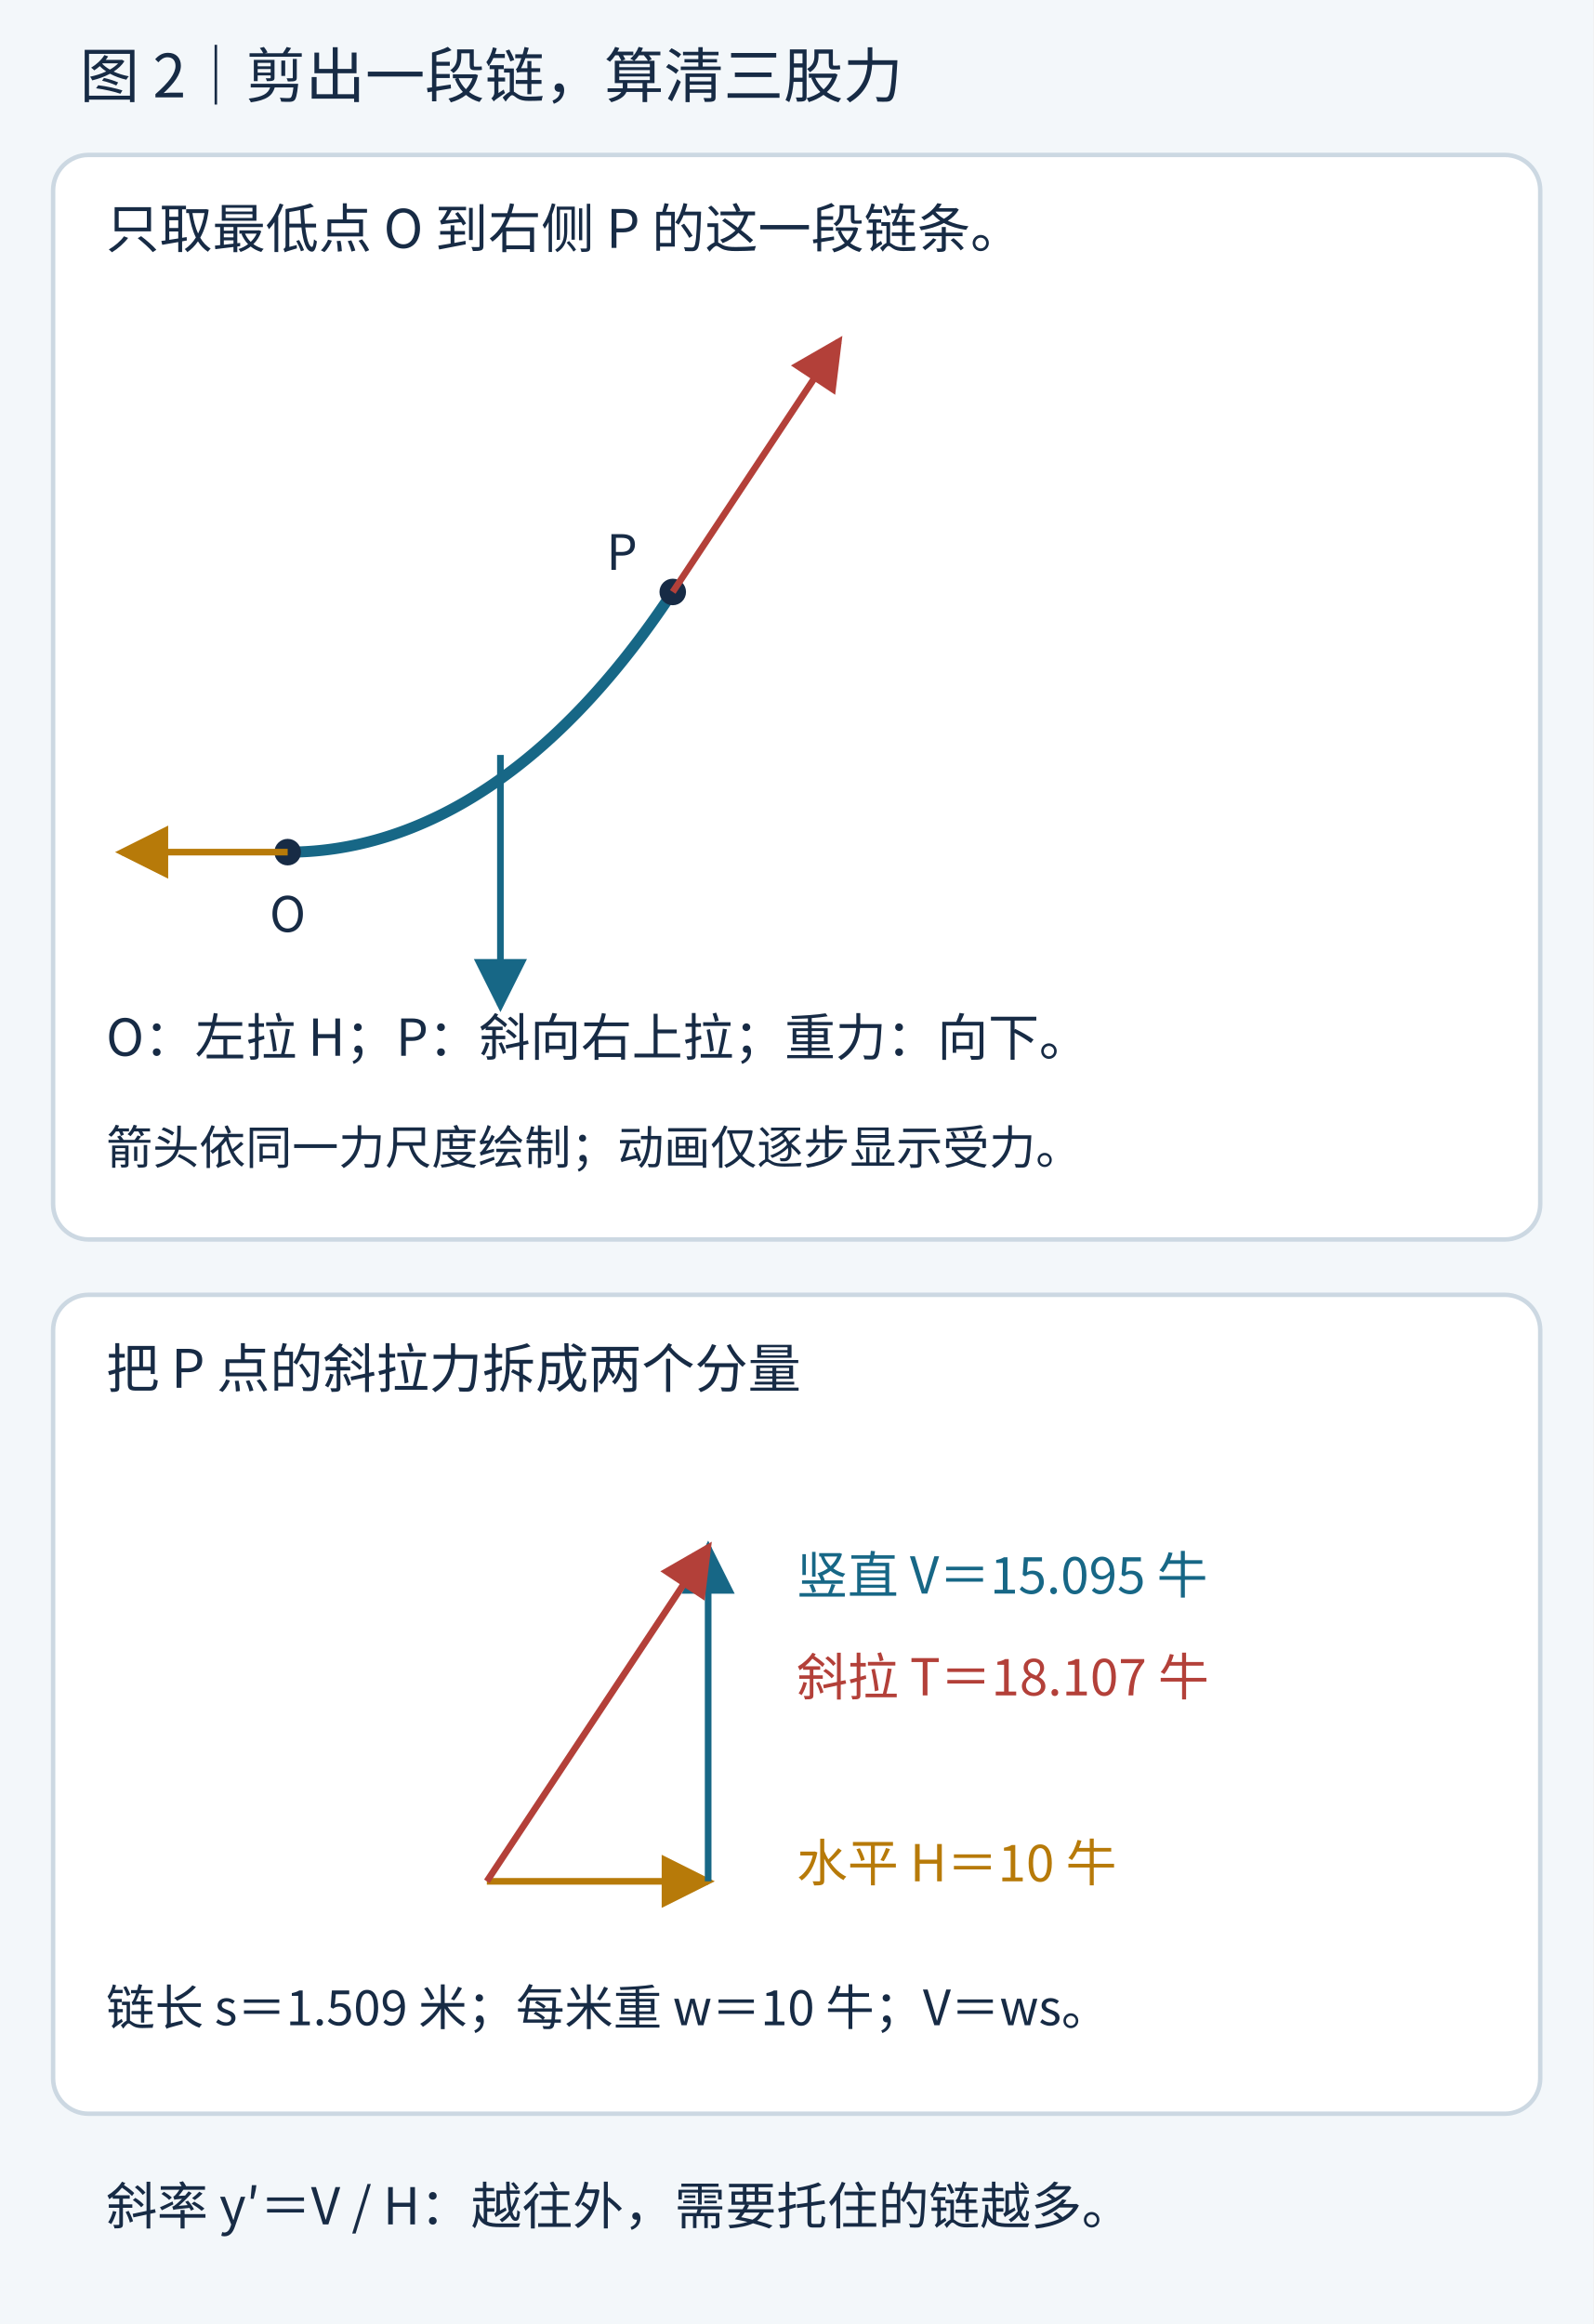
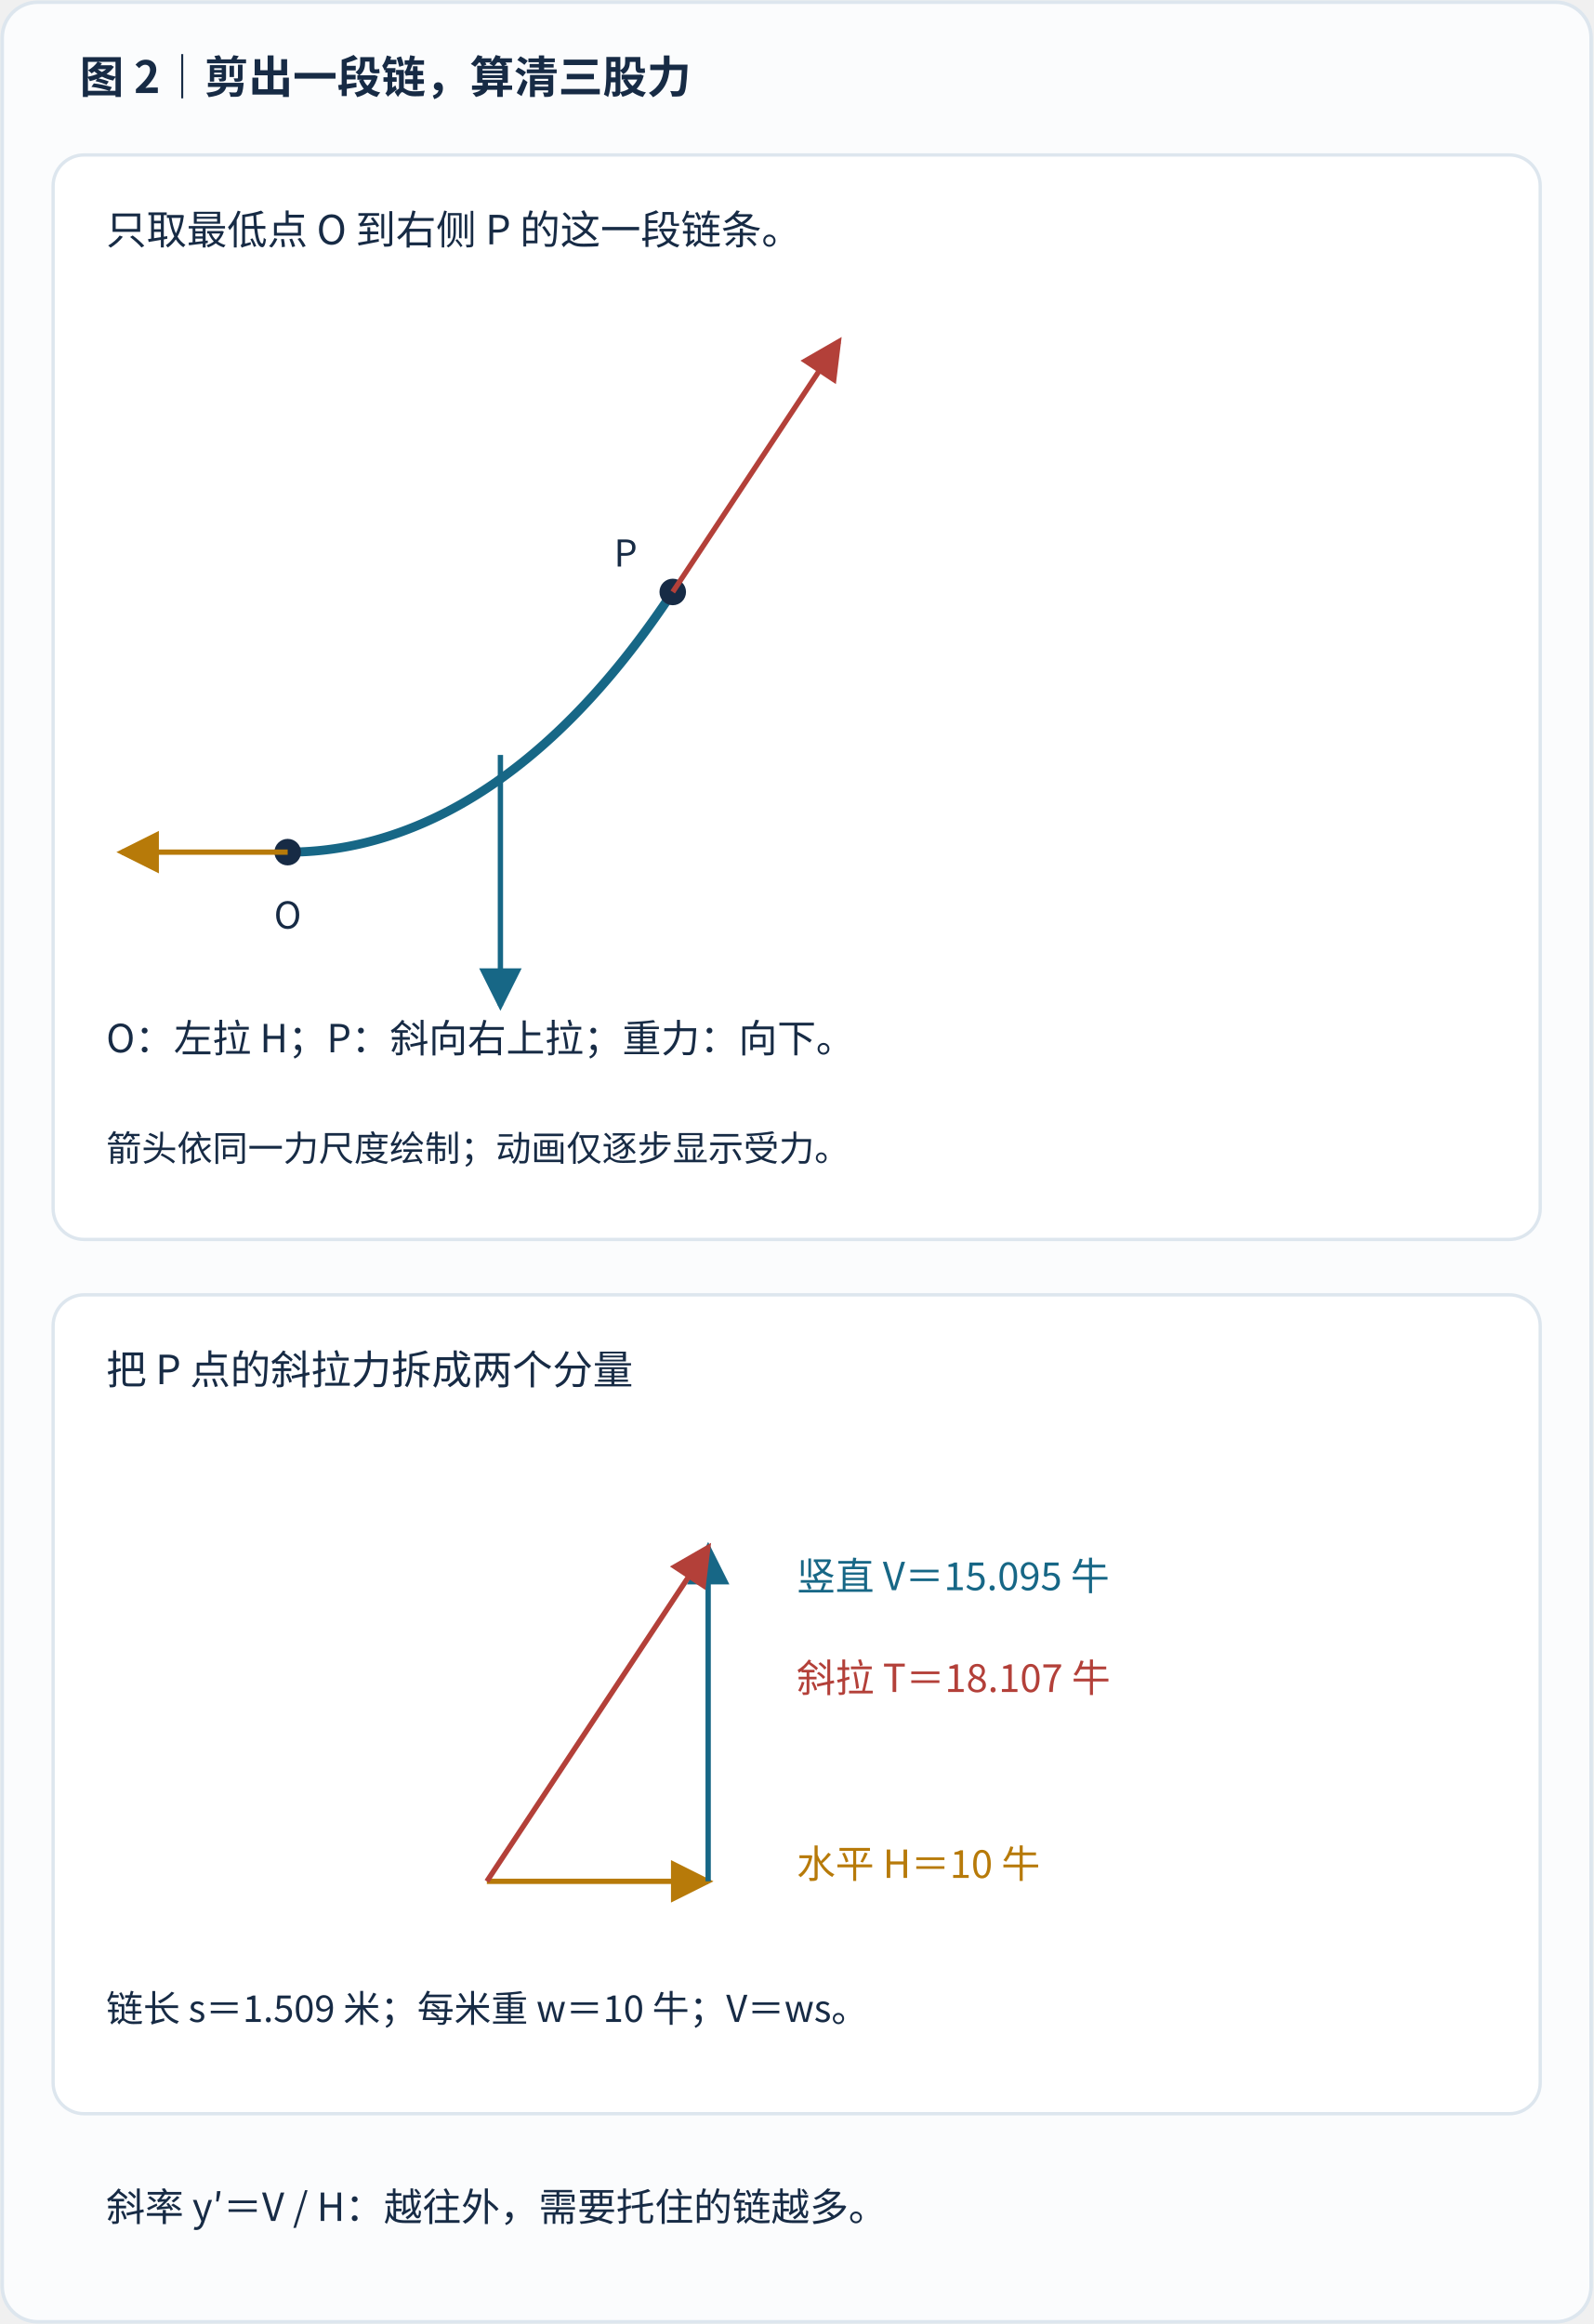
- <svg xmlns="http://www.w3.org/2000/svg" width="720" height="1050" viewBox="0 0 720 1050" role="img" aria-labelledby="title desc" lang="zh-CN">
+ <svg xmlns="http://www.w3.org/2000/svg" width="540" height="787.5" viewBox="0 0 540 787.5" role="img" aria-labelledby="title desc" lang="zh-CN">
  <defs>
    <marker id="arrow" markerWidth="8" markerHeight="8" refX="7" refY="4" orient="auto-start-reverse">
      <path d="M0 0L8 4L0 8Z" fill="context-stroke" />
    </marker>
  </defs>
-   <style>text{font-family:"Microsoft YaHei","Noto Sans CJK SC",sans-serif}.force-0{opacity:1;animation:show-force .4s linear 1s 1 both}.force-1{opacity:1;animation:show-force .4s linear 2s 1 both}.force-2{opacity:1;animation:show-force .4s linear 3s 1 both}@keyframes show-force{from{opacity:0}to{opacity:1}}@media(prefers-reduced-motion:reduce){[data-reveal]{animation:none;opacity:1}}</style>
-   <rect width="720" height="1050" fill="#f3f7fa" />
-   <text x="36" y="44" font-size="27" fill="#172b45" text-anchor="start">图 2｜剪出一段链，算清三股力</text>
-   <rect x="24" y="70" width="672" height="490" rx="16" fill="#fff" stroke="#ccd8e2" stroke-width="2" />
-   <text x="48" y="112" font-size="24" fill="#172b45" text-anchor="start">只取最低点 O 到右侧 P 的这一段链条。</text>
-   <path d="M130.000,385.000 L131.088,384.996 L132.175,384.984 L133.262,384.963 L134.350,384.935 L135.438,384.898 L136.525,384.853 L137.613,384.800 L138.700,384.739 L139.787,384.670 L140.875,384.592 L141.963,384.506 L143.050,384.412 L144.137,384.310 L145.225,384.200 L146.312,384.081 L147.400,383.955 L148.488,383.820 L149.575,383.677 L150.662,383.525 L151.750,383.366 L152.838,383.198 L153.925,383.022 L155.012,382.837 L156.100,382.645 L157.188,382.444 L158.275,382.234 L159.363,382.017 L160.450,381.791 L161.537,381.557 L162.625,381.314 L163.713,381.063 L164.800,380.804 L165.887,380.536 L166.975,380.260 L168.062,379.976 L169.150,379.683 L170.238,379.381 L171.325,379.071 L172.412,378.753 L173.500,378.426 L174.588,378.090 L175.675,377.747 L176.762,377.394 L177.850,377.033 L178.938,376.663 L180.025,376.285 L181.113,375.898 L182.200,375.502 L183.287,375.098 L184.375,374.685 L185.462,374.263 L186.550,373.832 L187.637,373.393 L188.725,372.945 L189.812,372.488 L190.900,372.022 L191.987,371.547 L193.075,371.063 L194.162,370.571 L195.250,370.069 L196.338,369.559 L197.425,369.039 L198.512,368.511 L199.600,367.973 L200.688,367.426 L201.775,366.870 L202.863,366.305 L203.950,365.730 L205.037,365.147 L206.125,364.554 L207.212,363.952 L208.300,363.340 L209.387,362.719 L210.475,362.089 L211.562,361.449 L212.650,360.800 L213.737,360.141 L214.825,359.473 L215.913,358.795 L217.000,358.108 L218.088,357.410 L219.175,356.703 L220.262,355.987 L221.350,355.260 L222.438,354.524 L223.525,353.778 L224.613,353.022 L225.700,352.256 L226.787,351.480 L227.875,350.694 L228.963,349.898 L230.050,349.091 L231.137,348.275 L232.225,347.448 L233.312,346.611 L234.400,345.764 L235.487,344.906 L236.575,344.038 L237.662,343.160 L238.750,342.271 L239.837,341.371 L240.925,340.461 L242.012,339.540 L243.100,338.609 L244.188,337.667 L245.275,336.713 L246.363,335.749 L247.450,334.774 L248.537,333.789 L249.625,332.792 L250.712,331.784 L251.800,330.764 L252.887,329.734 L253.975,328.692 L255.062,327.639 L256.150,326.575 L257.238,325.499 L258.325,324.412 L259.412,323.313 L260.500,322.202 L261.587,321.080 L262.675,319.946 L263.762,318.801 L264.850,317.643 L265.938,316.473 L267.025,315.292 L268.113,314.098 L269.200,312.892 L270.288,311.674 L271.375,310.444 L272.462,309.201 L273.550,307.946 L274.637,306.679 L275.725,305.398 L276.812,304.106 L277.900,302.800 L278.988,301.482 L280.075,300.151 L281.163,298.807 L282.250,297.450 L283.337,296.080 L284.425,294.696 L285.512,293.300 L286.600,291.890 L287.688,290.467 L288.775,289.030 L289.863,287.580 L290.950,286.116 L292.038,284.638 L293.125,283.147 L294.212,281.642 L295.300,280.122 L296.387,278.589 L297.475,277.042 L298.562,275.480 L299.650,273.904 L300.738,272.314 L301.825,270.709 L302.913,269.089 L304.000,267.455" fill="none" stroke="#176786" stroke-width="5" />
-   <circle cx="130.000" cy="385.000" r="6" fill="#172b45" />
-   <text x="130" y="421" font-size="22" fill="#172b45" text-anchor="middle">O</text>
-   <circle cx="304.000" cy="267.455" r="6" fill="#172b45" />
-   <text x="288.0" y="257.455" font-size="22" fill="#172b45" text-anchor="end">P</text>
-   <g class="force-0" data-reveal="force-0">
-     <path d="M130.000,385.000 L55.000,385.000" fill="none" stroke="#b77a09" stroke-width="3" marker-end="url(#arrow)" />
+   <style>text{font-family:"PingFang SC","Hiragino Sans GB","Microsoft YaHei","Noto Sans CJK SC",sans-serif}.force-0{opacity:1;animation:show-force .4s linear 1s 1 both}.force-1{opacity:1;animation:show-force .4s linear 2s 1 both}.force-2{opacity:1;animation:show-force .4s linear 3s 1 both}@keyframes show-force{from{opacity:0}to{opacity:1}}@media(prefers-reduced-motion:reduce){[data-reveal]{animation:none;opacity:1}}</style>
+   <rect x="0.75" y="0.75" width="538.5" height="786" rx="12" fill="#fbfcfd" stroke="#dde6ee" stroke-width="1.2" />
+   <g transform="scale(0.75)">
+     <text x="36" y="42.03" font-size="20.0" fill="#172b45" text-anchor="start" font-weight="600">图 2｜剪出一段链，算清三股力</text>
+     <rect x="24" y="70" width="672" height="490" rx="14" fill="#ffffff" stroke="#dde6ee" stroke-width="1.5" />
+     <text x="48" y="110.39" font-size="18.2" fill="#172b45" text-anchor="start">只取最低点 O 到右侧 P 的这一段链条。</text>
+     <path d="M130.000,385.000 L131.088,384.996 L132.175,384.984 L133.262,384.963 L134.350,384.935 L135.438,384.898 L136.525,384.853 L137.613,384.800 L138.700,384.739 L139.787,384.670 L140.875,384.592 L141.963,384.506 L143.050,384.412 L144.137,384.310 L145.225,384.200 L146.312,384.081 L147.400,383.955 L148.488,383.820 L149.575,383.677 L150.662,383.525 L151.750,383.366 L152.838,383.198 L153.925,383.022 L155.012,382.837 L156.100,382.645 L157.188,382.444 L158.275,382.234 L159.363,382.017 L160.450,381.791 L161.537,381.557 L162.625,381.314 L163.713,381.063 L164.800,380.804 L165.887,380.536 L166.975,380.260 L168.062,379.976 L169.150,379.683 L170.238,379.381 L171.325,379.071 L172.412,378.753 L173.500,378.426 L174.588,378.090 L175.675,377.747 L176.762,377.394 L177.850,377.033 L178.938,376.663 L180.025,376.285 L181.113,375.898 L182.200,375.502 L183.287,375.098 L184.375,374.685 L185.462,374.263 L186.550,373.832 L187.637,373.393 L188.725,372.945 L189.812,372.488 L190.900,372.022 L191.987,371.547 L193.075,371.063 L194.162,370.571 L195.250,370.069 L196.338,369.559 L197.425,369.039 L198.512,368.511 L199.600,367.973 L200.688,367.426 L201.775,366.870 L202.863,366.305 L203.950,365.730 L205.037,365.147 L206.125,364.554 L207.212,363.952 L208.300,363.340 L209.387,362.719 L210.475,362.089 L211.562,361.449 L212.650,360.800 L213.737,360.141 L214.825,359.473 L215.913,358.795 L217.000,358.108 L218.088,357.410 L219.175,356.703 L220.262,355.987 L221.350,355.260 L222.438,354.524 L223.525,353.778 L224.613,353.022 L225.700,352.256 L226.787,351.480 L227.875,350.694 L228.963,349.898 L230.050,349.091 L231.137,348.275 L232.225,347.448 L233.312,346.611 L234.400,345.764 L235.487,344.906 L236.575,344.038 L237.662,343.160 L238.750,342.271 L239.837,341.371 L240.925,340.461 L242.012,339.540 L243.100,338.609 L244.188,337.667 L245.275,336.713 L246.363,335.749 L247.450,334.774 L248.537,333.789 L249.625,332.792 L250.712,331.784 L251.800,330.764 L252.887,329.734 L253.975,328.692 L255.062,327.639 L256.150,326.575 L257.238,325.499 L258.325,324.412 L259.412,323.313 L260.500,322.202 L261.587,321.080 L262.675,319.946 L263.762,318.801 L264.850,317.643 L265.938,316.473 L267.025,315.292 L268.113,314.098 L269.200,312.892 L270.288,311.674 L271.375,310.444 L272.462,309.201 L273.550,307.946 L274.637,306.679 L275.725,305.398 L276.812,304.106 L277.900,302.800 L278.988,301.482 L280.075,300.151 L281.163,298.807 L282.250,297.450 L283.337,296.080 L284.425,294.696 L285.512,293.300 L286.600,291.890 L287.688,290.467 L288.775,289.030 L289.863,287.580 L290.950,286.116 L292.038,284.638 L293.125,283.147 L294.212,281.642 L295.300,280.122 L296.387,278.589 L297.475,277.042 L298.562,275.480 L299.650,273.904 L300.738,272.314 L301.825,270.709 L302.913,269.089 L304.000,267.455" fill="none" stroke="#176786" stroke-width="4.1" />
+     <circle cx="130.000" cy="385.000" r="6" fill="#172b45" />
+     <text x="130" y="419.52" font-size="16.7" fill="#172b45" text-anchor="middle">O</text>
+     <circle cx="304.000" cy="267.455" r="6" fill="#172b45" />
+     <text x="288.0" y="255.98" font-size="16.7" fill="#172b45" text-anchor="end">P</text>
+     <g class="force-0" data-reveal="force-0">
+       <path d="M130.000,385.000 L55.000,385.000" fill="none" stroke="#b77a09" stroke-width="2.4" marker-end="url(#arrow)" />
+     </g>
+     <g class="force-1" data-reveal="force-1">
+       <path d="M304.000,267.455 L379.000,154.245" fill="none" stroke="#b34039" stroke-width="2.4" marker-end="url(#arrow)" />
+     </g>
+     <g class="force-2" data-reveal="force-2">
+       <path d="M226.128,341.091 L226.128,454.301" fill="none" stroke="#176786" stroke-width="2.4" marker-end="url(#arrow)" />
+     </g>
+     <text x="48" y="475.45" font-size="17.5" fill="#172b45" text-anchor="start">O：左拉 H；P：斜向右上拉；重力：向下。</text>
+     <text x="48" y="524.59" font-size="16.0" fill="#172b45" text-anchor="start">箭头依同一力尺度绘制；动画仅逐步显示受力。</text>
+     <rect x="24" y="585" width="672" height="370" rx="14" fill="#ffffff" stroke="#dde6ee" stroke-width="1.5" />
+     <text x="48" y="625.39" font-size="18.2" fill="#172b45" text-anchor="start">把 P 点的斜拉力拆成两个分量</text>
+     <path d="M220.000,850.000 L320.000,850.000" fill="none" stroke="#b77a09" stroke-width="2.4" marker-end="url(#arrow)" />
+     <path d="M320.000,850.000 L320.000,699.054" fill="none" stroke="#176786" stroke-width="2.4" marker-end="url(#arrow)" />
+     <path d="M220.000,850.000 L320.000,699.054" fill="none" stroke="#b34039" stroke-width="2.4" marker-end="url(#arrow)" />
+     <text x="360" y="718.45" font-size="17.5" fill="#176786" text-anchor="start">竖直 V＝15.095 牛</text>
+     <text x="360" y="764.45" font-size="17.5" fill="#b34039" text-anchor="start">斜拉 T＝18.107 牛</text>
+     <text x="360" y="848.45" font-size="17.5" fill="#b77a09" text-anchor="start">水平 H＝10 牛</text>
+     <text x="48" y="913.52" font-size="16.7" fill="#172b45" text-anchor="start">链长 s＝1.509 米；每米重 w＝10 牛；V＝ws。</text>
+     <text x="48" y="1003.45" font-size="17.5" fill="#172b45" text-anchor="start">斜率 y′＝V / H：越往外，需要托住的链越多。</text>
  </g>
-   <g class="force-1" data-reveal="force-1">
-     <path d="M304.000,267.455 L379.000,154.245" fill="none" stroke="#b34039" stroke-width="3" marker-end="url(#arrow)" />
-   </g>
-   <g class="force-2" data-reveal="force-2">
-     <path d="M226.128,341.091 L226.128,454.301" fill="none" stroke="#176786" stroke-width="3" marker-end="url(#arrow)" />
-   </g>
-   <text x="48" y="477" font-size="23" fill="#172b45" text-anchor="start">O：左拉 H；P：斜向右上拉；重力：向下。</text>
-   <text x="48" y="526" font-size="21" fill="#172b45" text-anchor="start">箭头依同一力尺度绘制；动画仅逐步显示受力。</text>
-   <rect x="24" y="585" width="672" height="370" rx="16" fill="#fff" stroke="#ccd8e2" stroke-width="2" />
-   <text x="48" y="627" font-size="24" fill="#172b45" text-anchor="start">把 P 点的斜拉力拆成两个分量</text>
-   <path d="M220.000,850.000 L320.000,850.000" fill="none" stroke="#b77a09" stroke-width="3" marker-end="url(#arrow)" />
-   <path d="M320.000,850.000 L320.000,699.054" fill="none" stroke="#176786" stroke-width="3" marker-end="url(#arrow)" />
-   <path d="M220.000,850.000 L320.000,699.054" fill="none" stroke="#b34039" stroke-width="3" marker-end="url(#arrow)" />
-   <text x="360" y="720" font-size="23" fill="#176786" text-anchor="start">竖直 V＝15.095 牛</text>
-   <text x="360" y="766" font-size="23" fill="#b34039" text-anchor="start">斜拉 T＝18.107 牛</text>
-   <text x="360" y="850" font-size="23" fill="#b77a09" text-anchor="start">水平 H＝10 牛</text>
-   <text x="48" y="915" font-size="22" fill="#172b45" text-anchor="start">链长 s＝1.509 米；每米重 w＝10 牛；V＝ws。</text>
-   <text x="48" y="1005" font-size="23" fill="#172b45" text-anchor="start">斜率 y′＝V / H：越往外，需要托住的链越多。</text>
</svg>
